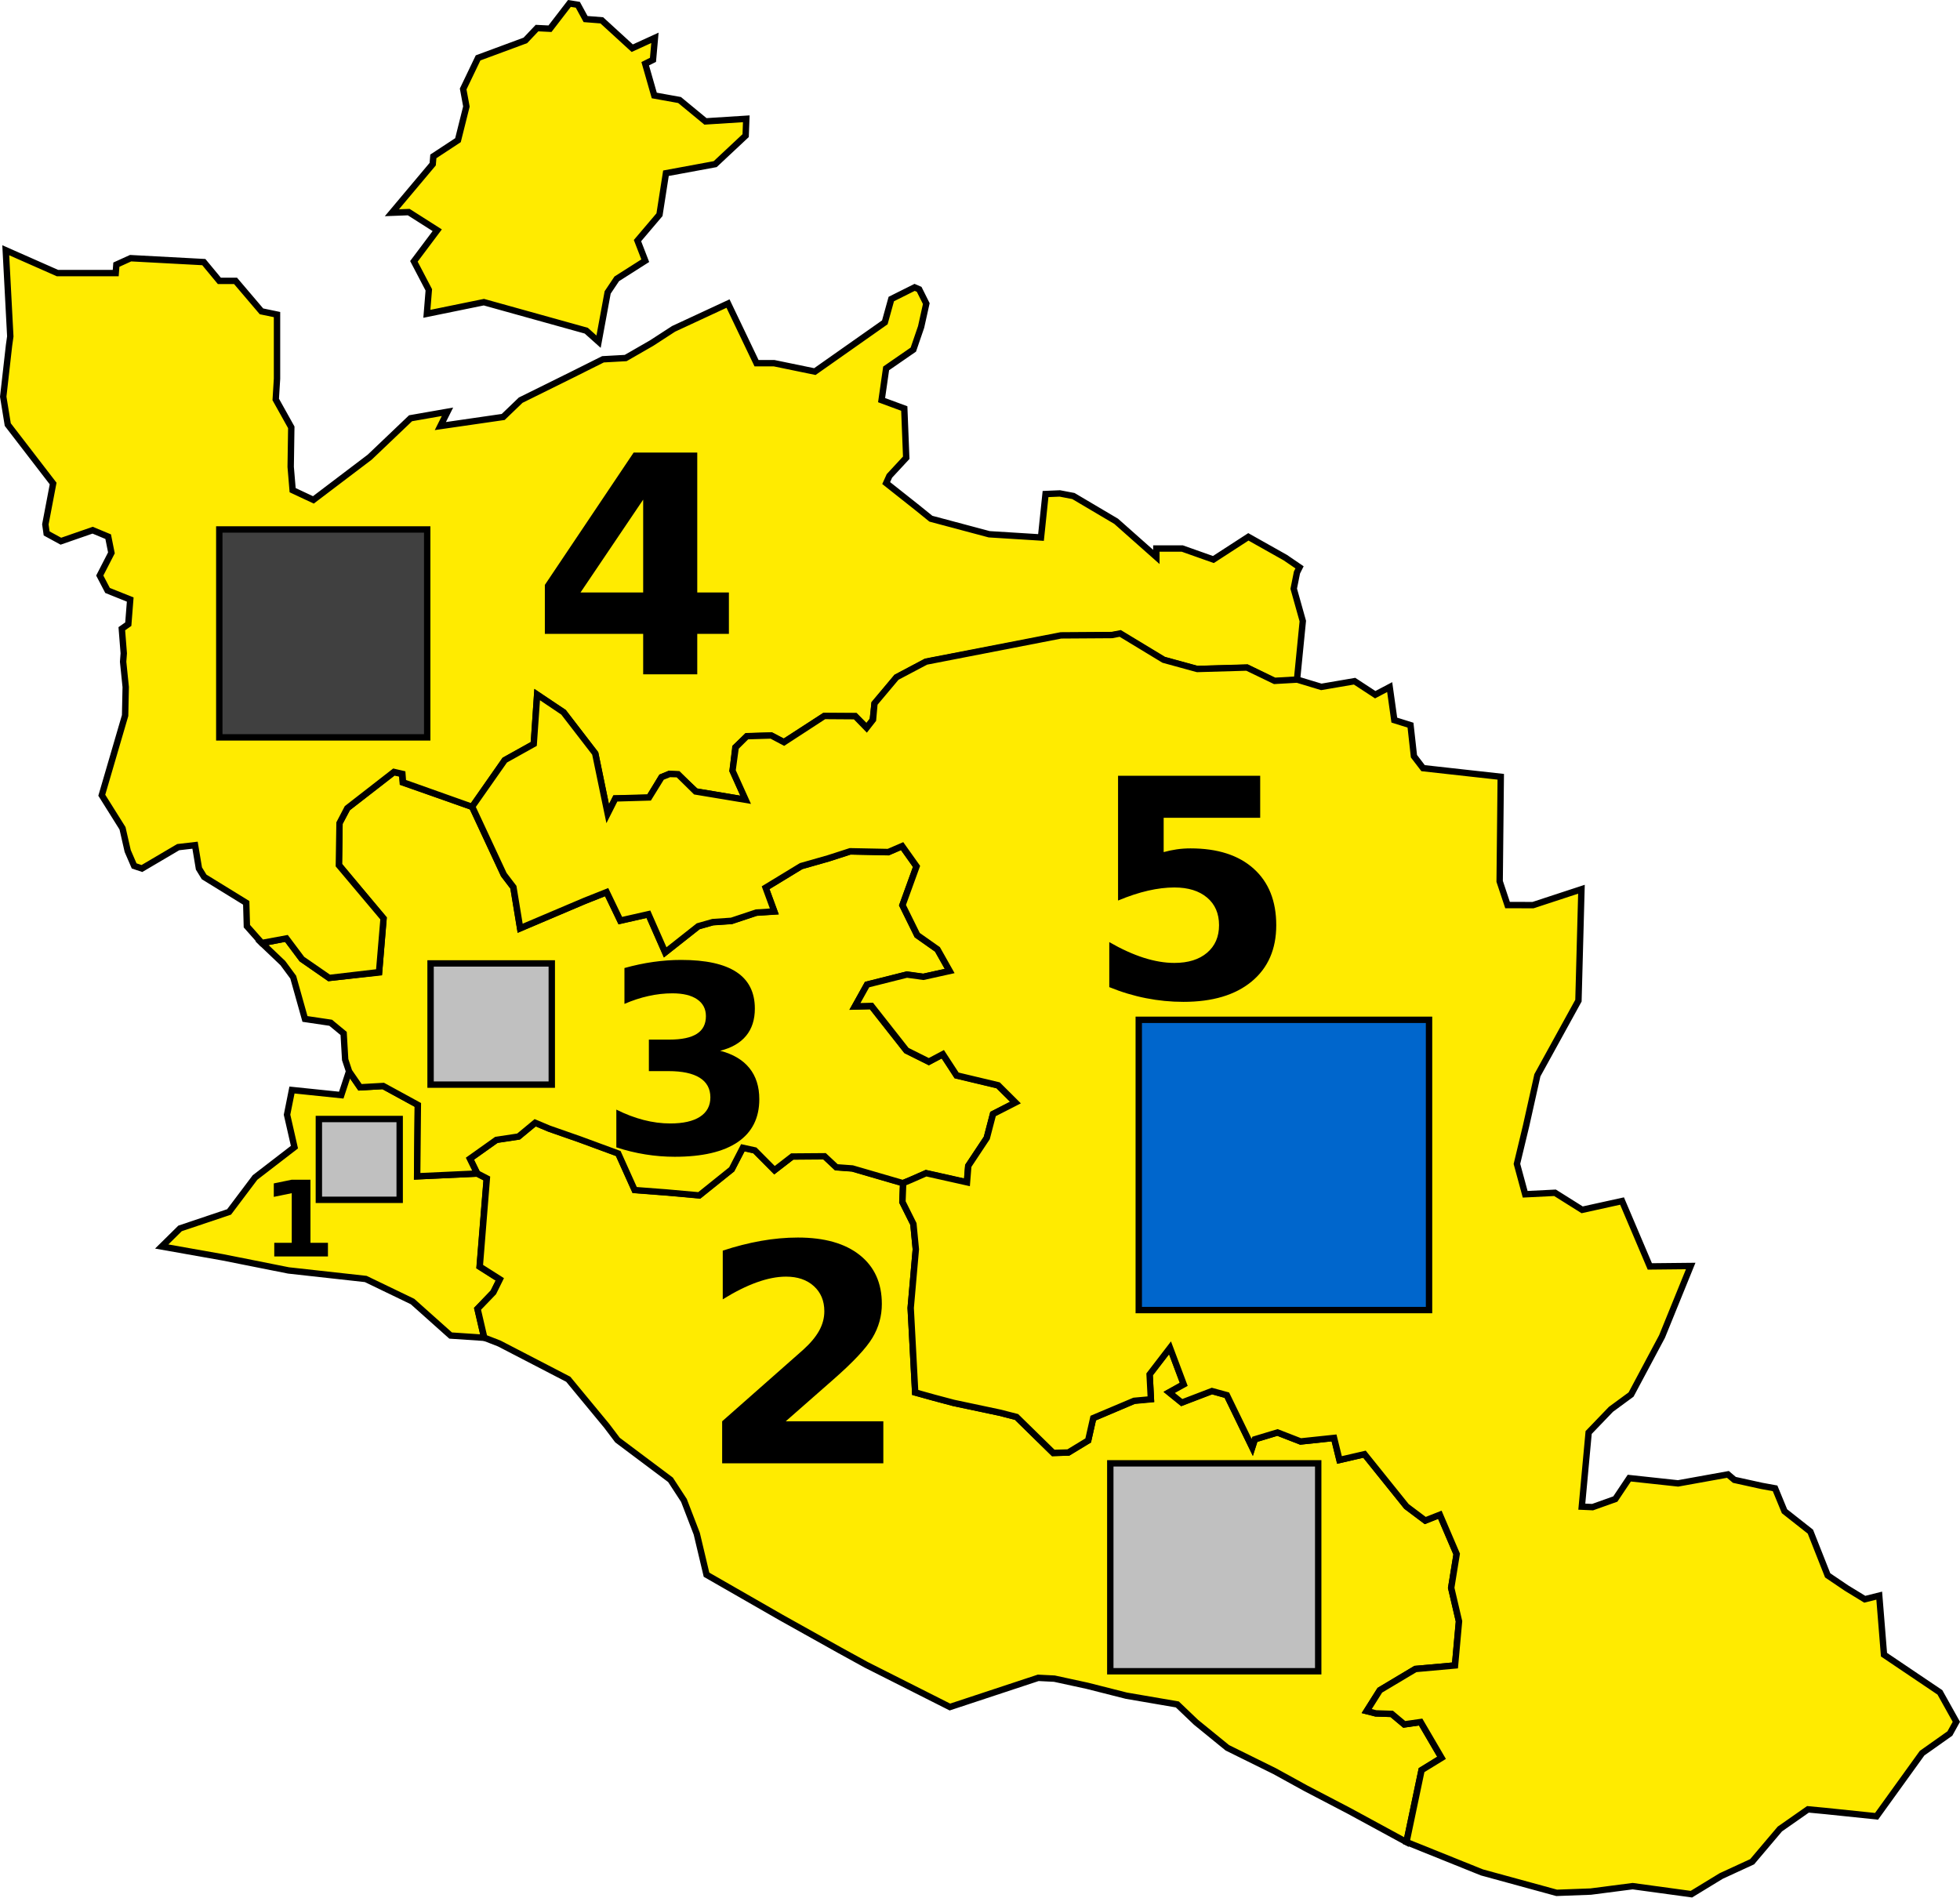
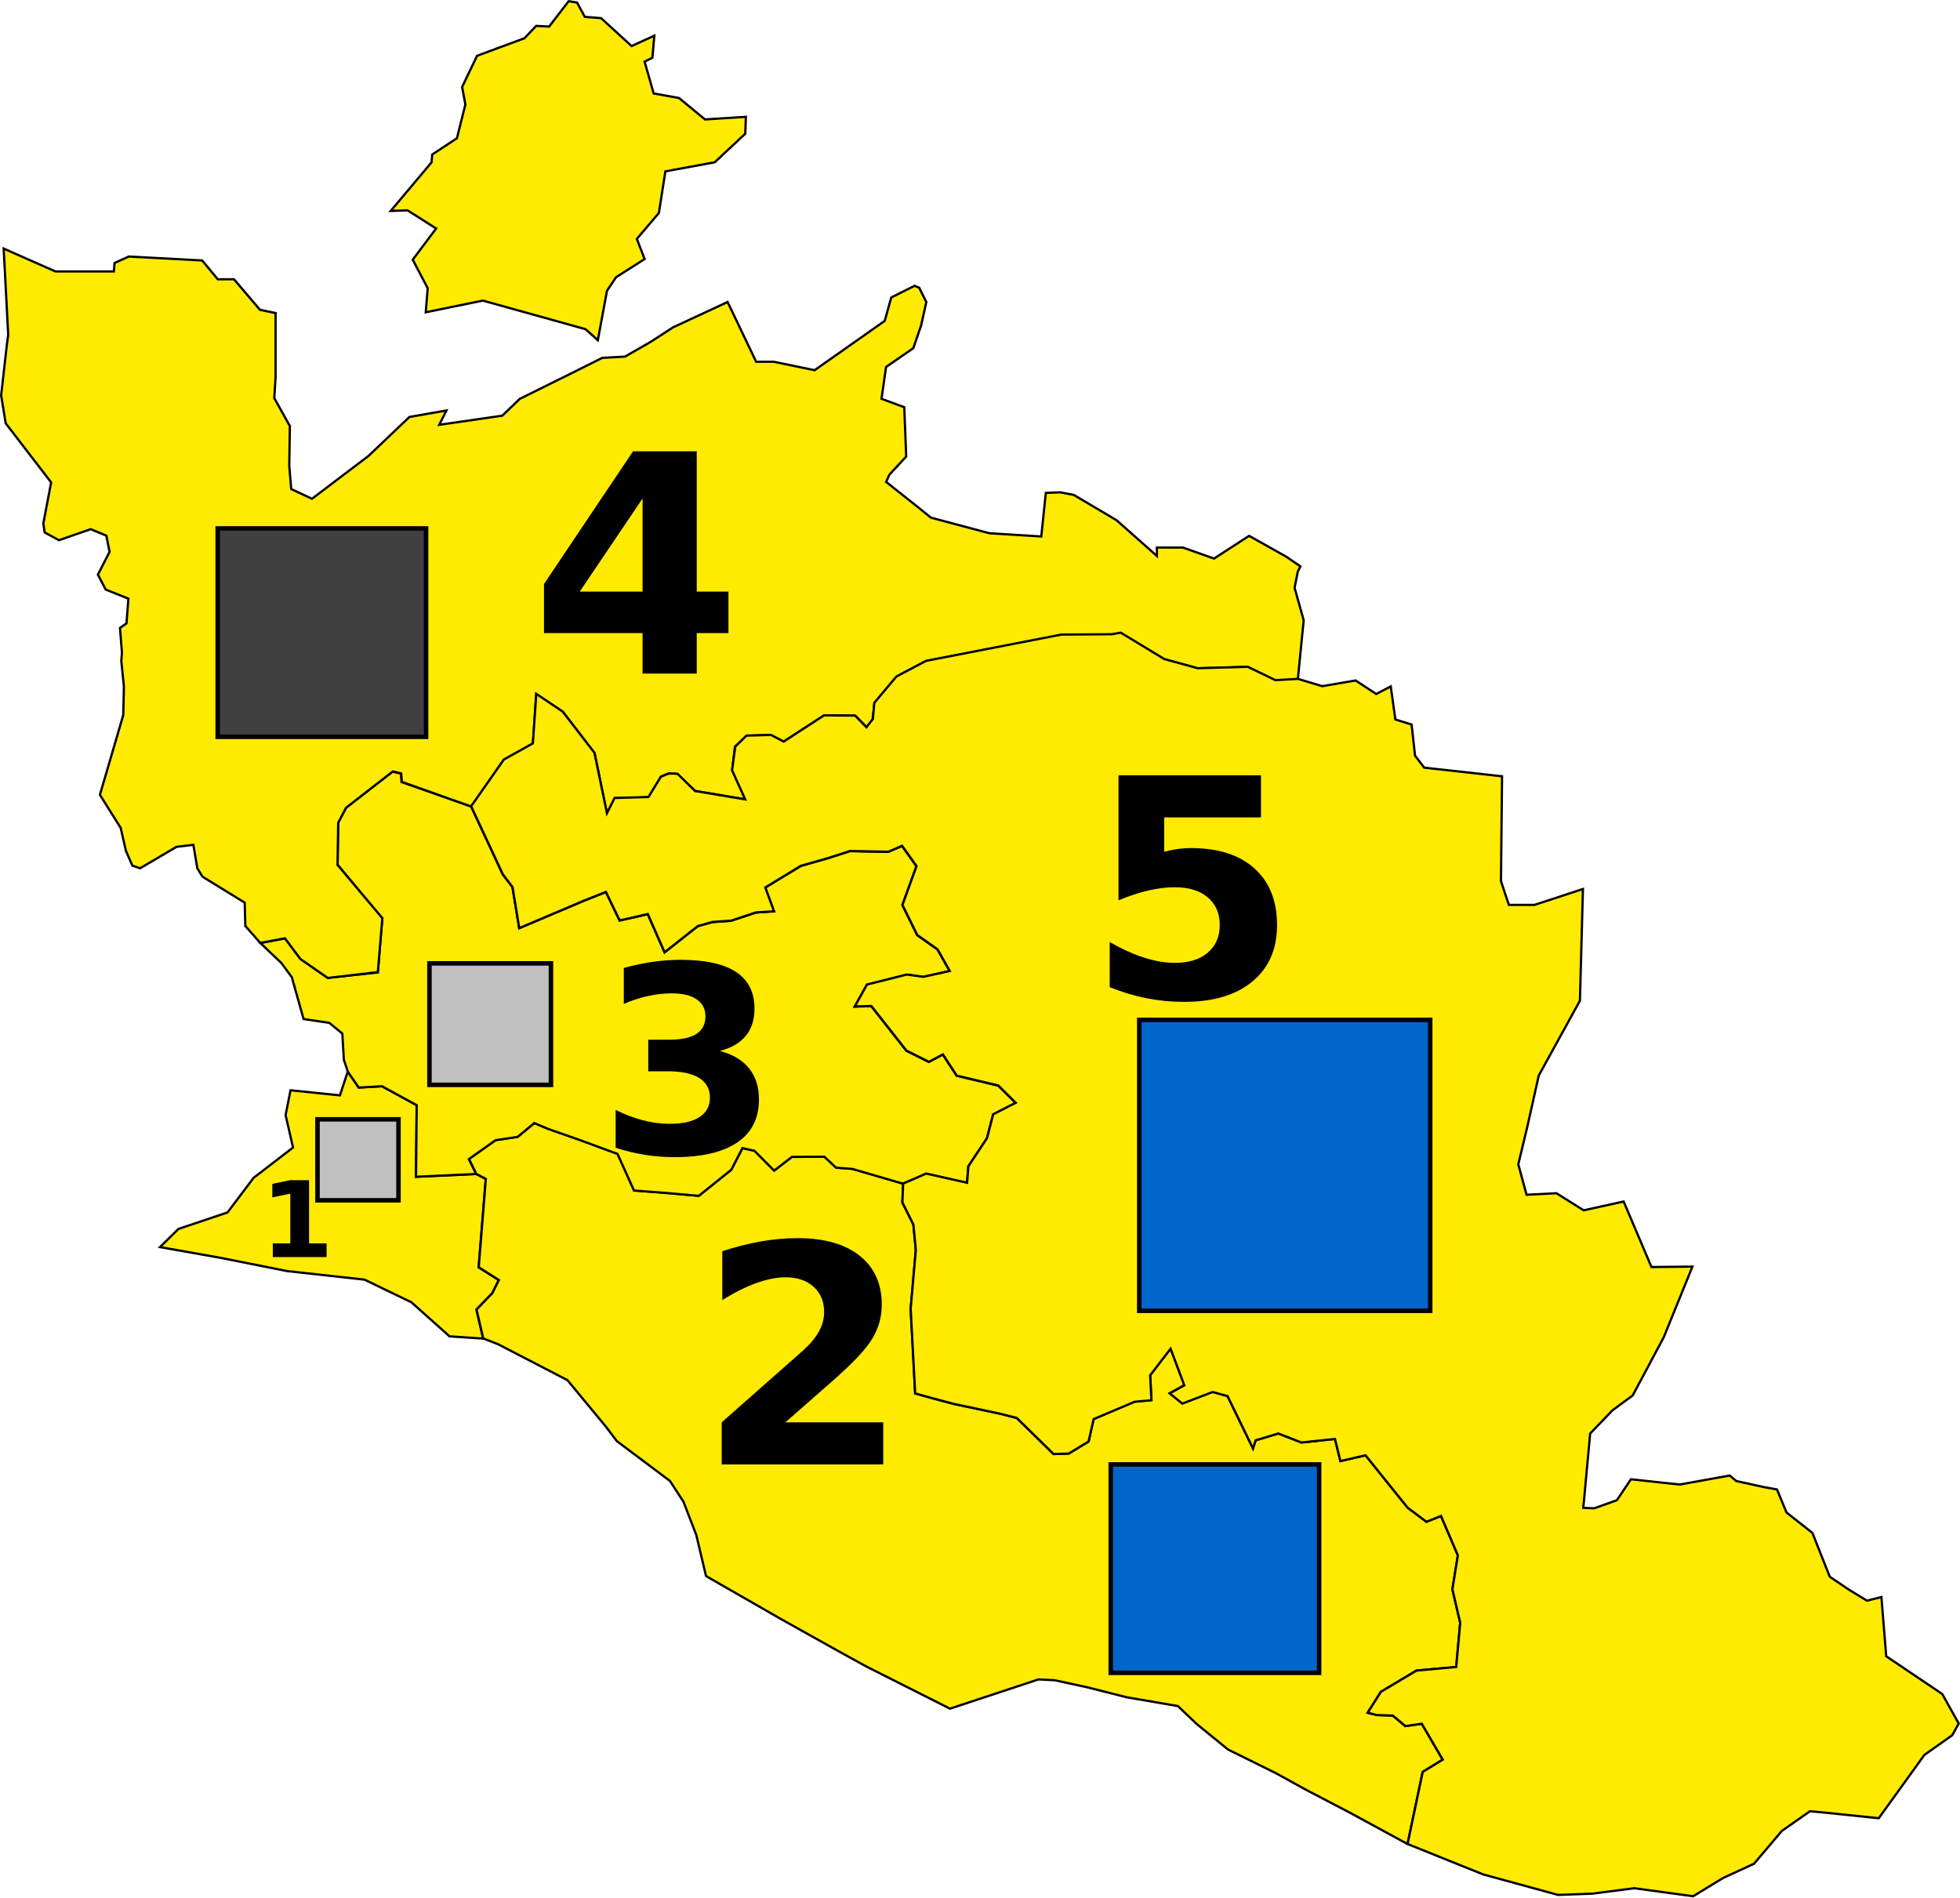
- <svg xmlns="http://www.w3.org/2000/svg" width="921.302" height="891.953" viewBox="0 0 921.302 891.953">
-   <path d="M249.235,707.043L231.322,691.05l-21.986-10.6-36.3-4.015-30.971-6.17-28.633-5.077,8.625-8.508,23.048-7.748,12.182-16.178,18.536-14.277-3.48-15.242,2.32-11.607,23.165,2.4,3.655-11.139,5.156,7.465,10.906-.623,16.276,8.888-0.341,33.573,28.214-1.3,4.512,2.339-3.352,41.438,9.463,6.013-3.041,6.11-7.426,7.728,3.138,13.575Z" transform="translate(-37.42 -79.245)" fill="#ffeb00" stroke="#000" stroke-width="3" />
-   <path d="M551.273,745.849l-2.358,10.525-9.327,5.652-7.086.224-17.279-16.938-7.826-2-21.753-4.59-9.1-2.436-8.946-2.476-2.115-39.7,2.417-27.6-1.14-11.9-5.175-10.34,0.36-8.907-23.809-6.93-7.572-.556-5.535-5.156-15.193.1L401.5,629.27l-9.229-9.327-5.652-1.218-5.233,10.145-15.242,12.221L350.573,639.7,335.8,638.6l-7.748-17.192-18.1-6.666L295.6,609.73l-6.568-2.758-7.826,6.451L270.8,615l-12.465,8.849,3.411,6.988,4.512,2.339-3.333,41.438,9.443,5.993-3.031,6.13-7.446,7.728,3.157,13.575,7.046,2.739,32.434,16.811L322.6,749.462l5.077,6.714,24.92,18.692,6.315,9.687,6.033,15.662,4.571,19.247,35.23,20.212L432.17,855,444.6,861.83l39.324,19.833,41.517-13.721,7.592,0.379,15.36,3.333,18.468,4.678,23.964,4.113,8.79,8.391,14.716,11.987,22.23,10.983,14.56,8.011,20.388,10.643,27,14.677,7.1-33.808,9.385-5.789-9.824-16.811-7.709,1.1-5.886-4.931-7.484-.244-4.278-1.1L686,873.768l16.694-9.99,18.634-1.657,1.862-20.768-3.655-15.7,2.573-15.895-7.914-18.468-6.832,2.72-8.83-6.647L678.8,762.825l-11.763,2.7-2.553-10.369-15.72,1.676L637.894,752.6l-10.643,3.216-1.218,3.791L614.095,735.07l-6.988-2.037-14.2,5.428-5.886-4.775,6.812-3.791L587.4,712.724l-9.609,12.465,0.6,11.685-7.9.741Z" transform="translate(-37.42 -79.245)" fill="#ffeb00" stroke="#000" stroke-width="3" />
-   <path d="M192.077,538.91l-12.864-8.985-7.172-9.59-11.5,2.262,9.843,9.385,4.873,6.607,5.516,19.628,12.085,1.793,6.091,5.029,0.721,12.3,1.842,5.554,5.136,7.465,10.906-.623,16.276,8.888-0.321,33.573,28.194-1.3-3.411-6.968,12.445-8.849,10.427-1.579,7.807-6.471,6.568,2.758,14.375,5.029,18.1,6.666,7.728,17.171,14.793,1.121,15.574,1.393,15.242-12.24,5.233-10.145,5.633,1.237,9.248,9.307,8.332-6.432,15.193-.117,5.535,5.175,7.553,0.556,23.828,6.93,3.557-1.481,7.231-3.178,19.208,4.3,0.623-7.748,8.7-13.117,2.934-11.247,10.545-5.389-8.148-8.109-19.51-4.649-6.491-9.95-6.568,3.48L463.461,573.1,447,552.182l-7.748.2,5.712-10.262,18.673-4.7,7.767,1.062,12.377-2.739-5.731-10.164-9.522-6.7L461.6,504.8l6.588-18.234-6.754-9.522-6.491,2.8-17.932-.36-10.35,3.333-12.7,3.615-16.694,10.164,4.094,11.139-8.449.556-11.666,3.878-8.811.6-6.832,1.939L350.07,526.97l-7.884-17.913-13.205,2.992-6.432-13.381L312.14,502.8,281.89,515.644l-3.178-19.3-4.512-5.916L259.319,458.5l-32.589-11.422-0.321-4-3.878-.877-21.772,16.85-3.771,7.007-0.263,19.793,20.933,25.2L215.6,536.374Z" transform="translate(-37.42 -79.245)" fill="#ffeb00" stroke="#000" stroke-width="3" />
-   <path d="M305.077,80.865l-9.141,11.88-6.091-.3-5.477,5.789-22.23,8.225-7.007,14.618,1.52,8.225-3.957,15.837-11.578,7.611-0.3,3.655-19.189,22.844,7.914-.3,13.4,8.527-10.964,14.618,7.007,13.4-0.916,11.266,26.8-5.477,48.124,13.4,5.789,5.175,4.268-23.146,4.278-6.393,13.4-8.527-3.655-9.443,10.34-12.182,3.041-19.491L373.6,156.4,387.915,143l0.3-7.914-19.189,1.218L356.846,126.26l-11.88-2.134L340.7,109.205l3.655-1.832,0.916-10.35L334.607,101.9,320.291,88.8l-7.611-.594-3.655-6.715ZM40.124,196.878l2.134,40.5-0.6,4.279-2.72,24.062,2.134,13.1,21.323,27.717-3.655,19.189,0.6,4.268,6.7,3.655,14.921-5.175,7.309,3.041,1.52,7.611-5.477,10.662,3.655,7.008,10.662,4.278L97.72,372.65l-3.041,2.134,0.916,11.578-0.3,3.957,1.218,11.88-0.283,13.4L85.264,453.061,95.01,468.6l2.436,10.681,3.031,7.007,3.655,1.218,17.055-10.048,7.914-.916,1.832,10.964,2.436,3.957,19.793,12.182,0.3,10.964,7.007,7.9,11.578-2.134,7.309,9.746,12.786,8.83,23.448-2.739,2.134-25.28-21.012-24.968,0.3-19.793,3.655-7.007L222.6,442.107l3.957,0.916,0.3,3.957,32.589,11.587,15.223-21.928,13.7-7.611,1.52-23.146,12.465,8.225L317.28,433.6l5.789,28.321,3.655-7.309,15.837-.3,5.808-9.746,3.655-1.52,3.938,0.3,8.527,7.914,23.448,3.938-6.091-13.683,1.218-10.964,5.477-5.175,11.266-.3,6.091,3.041,18.887-12.182H439.4l5.477,5.468,2.739-3.655,0.916-7.611,10.35-12.465,13.7-7.309,63.63-12.182,23.769-.3,3.957-.6,20.407,12.182,15.534,4.268h0.3l23.448-.6,12.777,6.393,10.662-.595,2.739-27.736-4.268-15.213,1.52-7.611,1.218-2.436-6.7-4.571L624.22,331.6l-16.451,10.662-14.618-5.175H580.969v3.957l-18.9-16.753-20.086-11.88-6.393-1.218-6.714.283L526.744,331.9l-24.364-1.52-27.4-7.309-6.393-5.175L453.973,306.32l1.52-3.372,7.9-8.527-0.916-23.146-10.662-3.937,2.134-14.921,12.786-8.83,3.655-10.662,2.436-10.964-3.352-6.715-2.134-.916-10.964,5.477-3.041,10.964-32.892,23.146-19.189-3.957h-8.225l-13.4-28.019-25.582,11.88-10.35,6.715-12.182,7.007-10.662.594-14.618,7.309-24.062,11.9-8.225,7.9-29.539,4.279,3.352-6.715-17.357,3.041L211.22,294.128l-26.5,20.1-9.746-4.571-0.916-10.964,0.283-18.575-7.309-13.1,0.6-9.746V227.117l-7.309-1.52L148.147,211.28h-7.611l-7.309-8.83-34.412-1.842-6.7,3.041-0.3,3.957h-27.4Z" transform="translate(-37.42 -79.245)" fill="#ffeb00" stroke="#000" stroke-width="3" />
-   <path d="M607.105,733.151l-14.2,5.428-5.9-4.775,6.832-3.791-6.451-17.171-9.59,12.484L578.4,737.01l-7.884.721L551.3,745.84l-2.378,10.506-9.327,5.672-7.086.2L515.234,745.3l-7.826-2-21.753-4.61-9.1-2.417-8.946-2.495-2.115-39.7,2.417-27.6-1.14-11.88-5.156-10.35,0.341-8.888,3.557-1.481,7.231-3.178,19.208,4.3,0.623-7.748,8.7-13.117,2.934-11.247,10.545-5.389-8.148-8.109-19.51-4.649-6.491-9.95-6.568,3.48-10.525-5.252-16.451-20.914-7.767.2,5.712-10.262,18.692-4.7,7.767,1.062,12.357-2.739-5.731-10.164-9.5-6.7-6.949-14.082,6.607-18.234-6.773-9.522-6.491,2.8-17.932-.36-10.34,3.333L414,486.354,397.3,496.518l4.094,11.139-8.449.556-11.666,3.878-8.811.6-6.832,1.939L350.1,526.895l-7.884-17.913-13.205,2.992-6.432-13.381-10.389,4.132-30.26,12.845-3.178-19.3-4.512-5.916-14.881-31.936L274.7,436.532l13.6-7.592,1.618-23.224,12.377,8.332,14.881,19.3,5.886,28.34,3.6-7.134,15.856-.458,5.9-9.551,3.713-1.481,4.015,0.117,8.244,8.109L387.9,455.2l-6.17-13.663,1.5-11.042,5.233-5.194,11.519-.341,5.954,3.157L424.86,415.8l14.579,0.1,5.331,5.477,3.011-3.85,0.682-7.63,10.34-12.3,13.9-7.348,63.444-12.338,23.925-.156,3.918-.76,20.426,12.387,15.4,4.229,0.419,0.1,23.341-.682,13,6.266,10.584-.6,11.343,3.431,15.642-2.68,9.706,6.354,6.793-3.576,2.173,15.515,7.611,2.378,1.618,14.6,4.3,5.614,36.507,4.054-0.516,49.167,3.713,11.139,11.987,0.019,22.746-7.465-1.413,52.383-19.3,35.065-5.312,23.769-4.3,17.894,3.878,14.277,14.024-.7,12.757,8.011,18.75-4.132,13.059,30.738,19.208-.2L818.656,707.51l-14.54,27.259-9.463,6.949-10.487,10.906-3.216,34.851,5.077,0.224,10.681-3.81,6.568-9.824,22.922,2.476,23.429-4.229,3.041,2.573,12.884,2.836,6.247,1.14,4.434,10.769,12.163,9.59,8.128,20.554,8.869,5.993L913.96,831l6.793-1.7,2.241,27.756,26.284,17.718,7.728,13.839-3.041,5.5-13.059,9.229L919.5,933.035l-24.189-2.515-8.05-.76-13.205,9.229-13.04,15.4-14.54,6.7-14.014,8.546-27.6-3.771-19.715,2.553-16.012.595L734,959.407l-35.465-14.277,7.1-33.808,9.4-5.77L705.2,888.721l-7.689,1.1-5.886-4.931-7.5-.244-4.268-1.081,6.17-9.8,16.713-9.969,18.615-1.676,1.881-20.749-3.674-15.72,2.573-15.895-7.9-18.468L707.373,794l-8.83-6.628-19.735-24.559-11.763,2.72-2.553-10.369-15.72,1.657L637.906,752.6l-10.643,3.216-1.218,3.81-11.938-24.559Z" transform="translate(-37.42 -79.245)" fill="#ffeb00" stroke="#000" stroke-width="3" />
-   <text transform="translate(249.685 316.973)" font-size="142.996" font-family="DejaVu Sans" font-weight="700">4</text>
-   <text transform="translate(281.521 542.025)" font-size="122.35" font-family="DejaVu Sans" font-weight="700">3</text>
-   <text transform="translate(123.121 590.626)" font-size="49.5" font-family="DejaVu Sans" font-weight="700">1</text>
-   <text transform="translate(328.136 687.869)" font-size="142.996" font-family="DejaVu Sans" font-weight="700">2</text>
-   <text transform="translate(510.387 468.906)" font-size="142.996" font-family="DejaVu Sans" font-weight="700">5</text>
-   <rect x="535.279" y="479.379" width="136.444" height="136.444" fill="#06c" stroke="#000" stroke-width="3" />
-   <rect x="103.078" y="248.884" width="97.731" height="97.731" fill="#404040" stroke="#000" stroke-width="3" />
-   <rect x="521.898" y="687.87" width="97.731" height="97.731" fill="silver" stroke="#000" stroke-width="3" />
-   <rect x="202.391" y="452.872" width="56.976" height="56.976" fill="silver" stroke="#000" stroke-width="3" />
-   <rect x="149.884" y="526.012" width="37.985" height="37.985" fill="silver" stroke="#000" stroke-width="3" />
+ <svg xmlns="http://www.w3.org/2000/svg" width="870.282" height="842.526" viewBox="0 0 870.282 842.526">
+   <path d="M259.8,614.382l-16.96-15.142L222.028,589.2l-34.37-3.8-29.323-5.841-27.109-4.807,8.166-8.056,21.822-7.336,11.533-15.317,17.55-13.517L187,516.1l2.2-10.99,21.931,2.27,3.461-10.546,4.881,7.068,10.325-.591,15.409,8.415-.323,31.786,26.712-1.227,4.272,2.214-3.174,39.232,8.959,5.693-2.879,5.785-7.03,7.316,2.971,12.853Z" transform="translate(-60.191 -20.994)" fill="#ffeb00" stroke="#000" />
+   <path d="M545.763,651.123l-2.232,9.964-8.83,5.351-6.709.212-16.359-16.037-7.409-1.891-20.595-4.345-8.617-2.307-8.47-2.344-2-37.59,2.289-26.131-1.079-11.265-4.9-9.79.342-8.433-22.542-6.561-7.169-.526-5.241-4.882-14.384.093-7.889,6.108-8.738-8.831-5.351-1.153-4.955,9.605-14.43,11.571-14.745-1.319-13.988-1.043L334.423,533.3l-17.135-6.311L303.7,522.249l-6.219-2.611-7.409,6.108-9.854,1.5-11.8,8.377,3.23,6.617,4.272,2.214-3.156,39.232,8.941,5.675-2.87,5.8-7.05,7.316,2.989,12.853,6.672,2.593,30.707,15.916,17.115,20.705,4.808,6.357,23.593,17.7,5.978,9.172,5.712,14.828,4.327,18.223,33.356,19.136L433,754.461l11.764,6.469L482,779.707,521.3,766.716l7.188.359,14.542,3.156,17.485,4.429,22.689,3.893,8.323,7.944,13.932,11.349,21.047,10.4,13.785,7.584,19.3,10.076,25.559,13.9,6.726-32.008,8.886-5.481-9.3-15.916-7.3,1.043L678.6,782.77l-7.086-.231-4.05-1.043,5.859-9.264,15.806-9.457,17.642-1.569,1.762-19.663-3.46-14.864L707.5,711.63l-7.492-17.485-6.468,2.575-8.36-6.293L666.5,667.194l-11.137,2.556-2.417-9.817-14.883,1.587-10.288-4L617.7,660.56l-1.154,3.59-11.3-23.233-6.616-1.928-13.443,5.139-5.574-4.521,6.45-3.59-6.09-16.257-9.1,11.8.573,11.062-7.484.7Z" transform="translate(-60.191 -20.994)" fill="#ffeb00" stroke="#000" />
+   <path d="M205.687,455.2l-12.179-8.507-6.791-9.079-10.888,2.141,9.319,8.886,4.614,6.255,5.223,18.584,11.441,1.7,5.767,4.761.682,11.644,1.744,5.259,4.862,7.068,10.325-.591,15.409,8.415-.3,31.786L271.6,542.29l-3.229-6.6,11.783-8.378,9.872-1.5,7.391-6.126,6.218,2.611,13.61,4.761,17.135,6.311,7.316,16.258,14.006,1.061,14.745,1.318,14.431-11.588,4.954-9.606,5.334,1.172,8.756,8.811,7.888-6.09L426.2,534.6l5.241,4.9,7.151.526,22.559,6.561,3.368-1.4,6.846-3.009,18.185,4.07.59-7.336,8.24-12.419,2.777-10.648,9.984-5.1-7.714-7.677-18.472-4.4-6.145-9.421-6.219,3.294-9.965-4.972-15.583-19.8-7.336.194,5.407-9.716,17.679-4.448,7.354,1.006,11.718-2.593-5.425-9.623-9.015-6.348L460.863,422.9,467.1,405.64l-6.394-9.015-6.145,2.648-16.977-.342-9.8,3.156-12.023,3.423-15.806,9.624,3.876,10.546-8,.526-11.045,3.671-8.341.573-6.469,1.835L355.27,443.893l-7.464-16.959-12.5,2.833-6.09-12.669-9.854,3.912-28.641,12.161L287.711,414.9l-4.272-5.6-14.09-30.236L238.5,368.25l-.3-3.783-3.672-.83L213.906,379.59l-3.571,6.634-.249,18.74,19.819,23.861L227.958,452.8Z" transform="translate(-60.191 -20.994)" fill="#ffeb00" stroke="#000" />
+   <path d="M312.673,21.534l-8.655,11.248-5.767-.286-5.186,5.48-21.046,7.788L265.385,59.6l1.439,7.787-3.746,14.994-10.961,7.206-.287,3.461-18.167,21.627,7.492-.286,12.687,8.074-10.38,13.84,6.634,12.687-.867,10.667,25.374-5.186,45.562,12.687,5.481,4.9,4.041-21.913,4.05-6.053,12.687-8.074-3.46-8.941,9.79-11.533,2.879-18.454,21.914-4.041L391.1,80.365l.286-7.493L373.22,74.026l-11.534-9.513-11.248-2.021L346.4,48.366l3.46-1.735.868-9.8-10.1,4.613-13.554-12.4-7.206-.562-3.46-6.358ZM61.822,131.372l2.02,38.347-.572,4.05L60.7,196.551l2.021,12.4L82.9,235.193l-3.46,18.168.573,4.041,6.348,3.46,14.126-4.9,6.92,2.879,1.44,7.207-5.186,10.094,3.46,6.634,10.094,4.051-.867,10.961-2.879,2.021.867,10.961-.286,3.746,1.154,11.248-.268,12.687-10.381,35.468,9.227,14.708,2.307,10.112,2.87,6.634,3.46,1.153,16.147-9.513,7.492-.867,1.735,10.38,2.307,3.746,18.74,11.534.286,10.38,6.634,7.484,10.961-2.021,6.92,9.227,12.106,8.36,22.2-2.593,2.021-23.935-19.894-23.639.287-18.74,3.46-6.634,20.76-16.147,3.746.867.286,3.746,30.855,10.971,14.413-20.761,12.973-7.206,1.439-21.914,11.8,7.787,14.126,18.454,5.481,26.814,3.46-6.92,14.994-.287,5.5-9.226,3.46-1.44,3.728.286,8.073,7.493,22.2,3.728-5.766-12.955,1.153-10.381,5.186-4.9,10.666-.286,5.767,2.879,17.881-11.534h13.841l5.185,5.177,2.593-3.46.867-7.207,9.8-11.8,12.974-6.921,60.242-11.533,22.5-.286,3.746-.573,19.321,11.534,14.707,4.041h.287l22.2-.572,12.1,6.053,10.094-.563,2.593-26.259-4.041-14.4,1.439-7.206,1.154-2.307-6.348-4.327-16.433-9.227-15.575,10.094-13.841-4.9H573.879v3.746L555.988,252l-19.017-11.248-6.053-1.153-6.357.267-2.02,19.34-23.068-1.439-25.937-6.921-6.053-4.9-13.84-10.962,1.439-3.192,7.484-8.074-.867-21.914-10.1-3.727,2.021-14.127,12.106-8.359,3.46-10.094L471.5,155.12l-3.174-6.357L466.3,147.9l-10.38,5.186-2.879,10.38L421.9,185.375l-18.168-3.746h-7.787L383.261,155.1,359.04,166.349l-9.8,6.358-11.533,6.634-10.1.562-13.84,6.921L290.992,198.09l-7.788,7.483-27.966,4.05,3.174-6.357-16.434,2.879-18.167,17.3-25.088,19.026-9.227-4.327-.867-10.38.268-17.587-6.92-12.4.572-9.227V160l-6.92-1.439L164.1,145.008h-7.206l-6.921-8.36-32.58-1.744-6.348,2.879-.286,3.746H84.817Z" transform="translate(-60.191 -20.994)" fill="#ffeb00" stroke="#000" />
+   <path d="M598.624,639.1l-13.444,5.14-5.582-4.522,6.469-3.589-6.108-16.258-9.08,11.82.564,11.063-7.465.682-18.185,7.678-2.252,9.946-8.83,5.371-6.709.193-16.359-16.017-7.409-1.891-20.595-4.365-8.617-2.289-8.47-2.362-2-37.59,2.289-26.131-1.079-11.247-4.882-9.8.324-8.415,3.367-1.4,6.846-3.009,18.186,4.07.59-7.336,8.239-12.419,2.778-10.648,9.984-5.1-7.715-7.677-18.471-4.4-6.146-9.421-6.218,3.294-9.965-4.972-15.575-19.8-7.354.194,5.408-9.716,17.7-4.448,7.354,1.006,11.7-2.593-5.426-9.623-9-6.348L460.9,422.832l6.256-17.263-6.412-9.015L454.6,399.2l-16.978-.342-9.79,3.156-12.041,3.423-15.806,9.624,3.876,10.546-8,.526-11.044,3.671-8.342.573-6.468,1.836L355.3,443.822l-7.464-16.959-12.5,2.833-6.09-12.669-9.836,3.912L290.76,433.1l-3.009-18.269-4.272-5.6L269.39,378.993l14.523-20.723,12.872-7.188,1.531-21.989,11.719,7.889,14.089,18.269,5.573,26.832,3.4-6.755,15.012-.434,5.582-9.042,3.515-1.4,3.8.11,7.806,7.677,22.273,3.709-5.841-12.935,1.421-10.455,4.955-4.918,10.906-.323,5.638,2.989,17.909-11.663,13.8.093,5.047,5.185,2.85-3.645.646-7.224,9.79-11.644,13.158-6.957,60.067-11.681,22.652-.148,3.709-.72,19.339,11.728,14.578,4,.4.092,22.1-.645,12.308,5.932,10.021-.572,10.74,3.248,14.809-2.537,9.19,6.015,6.431-3.385,2.058,14.689,7.206,2.252,1.532,13.822,4.069,5.315,34.564,3.839-.489,46.55,3.515,10.546,11.349.018,21.536-7.068-1.338,49.6-18.269,33.2-5.029,22.5-4.07,16.941,3.672,13.518,13.277-.665,12.078,7.585,17.752-3.912,12.364,29.1,18.185-.194-12.761,31.409-13.766,25.808-8.959,6.579-9.928,10.325-3.045,33,4.807.211,10.113-3.607,6.218-9.3,21.7,2.343,22.182-4,2.879,2.437,12.2,2.685,5.915,1.079,4.2,10.2,11.516,9.08,7.7,19.459,8.4,5.675,8.111,4.955,6.431-1.605,2.122,26.278,24.885,16.774,7.317,13.1-2.879,5.2-12.364,8.738-20.272,28.114-22.9-2.381-7.622-.72-12.5,8.738L839.015,848.56l-13.766,6.348L811.981,863l-26.131-3.57-18.666,2.417-15.159.563-33.263-9.1L685.185,839.8l6.727-32.008,8.9-5.462L691.5,786.389l-7.28,1.043-5.573-4.668-7.105-.231-4.041-1.024,5.841-9.282,15.824-9.439,17.624-1.587,1.781-19.644-3.479-14.884,2.437-15.048-7.484-17.486-6.486,2.575-8.36-6.275L666.51,667.187l-11.137,2.575-2.417-9.817-14.883,1.569-10.288-4-10.076,3.044-1.154,3.608-11.3-23.252Z" transform="translate(-60.191 -20.994)" fill="#ffeb00" stroke="#000" />
+   <text transform="translate(235.466 299.108)" font-size="135.385" font-family="DejaVuSansCondensed-Bold, DejaVu Sans" font-weight="700">4</text>
+   <text transform="translate(265.609 512.181)" font-size="115.837" font-family="DejaVuSansCondensed-Bold, DejaVu Sans" font-weight="700">3</text>
+   <text transform="translate(115.639 558.194)" font-size="46.866" font-family="DejaVuSansCondensed-Bold, DejaVu Sans" font-weight="700">1</text>
+   <text transform="translate(309.741 650.263)" font-size="135.385" font-family="DejaVuSansCondensed-Bold, DejaVu Sans" font-weight="700">2</text>
+   <text transform="translate(482.293 442.953)" font-size="135.385" font-family="DejaVuSansCondensed-Bold, DejaVu Sans" font-weight="700">5</text>
+   <rect x="505.859" y="452.869" width="129.181" height="129.181" fill="#06c" stroke="#000" stroke-width="2" />
+   <rect x="96.663" y="234.642" width="92.529" height="92.529" fill="#404040" stroke="#000" stroke-width="2" />
+   <rect x="493.19" y="650.262" width="92.529" height="92.529" fill="#06c" stroke="#000" stroke-width="2" />
+   <rect x="190.689" y="427.772" width="53.944" height="53.944" fill="silver" stroke="#000" stroke-width="2" />
+   <rect x="140.978" y="497.019" width="35.963" height="35.963" fill="silver" stroke="#000" stroke-width="2" />
</svg>
